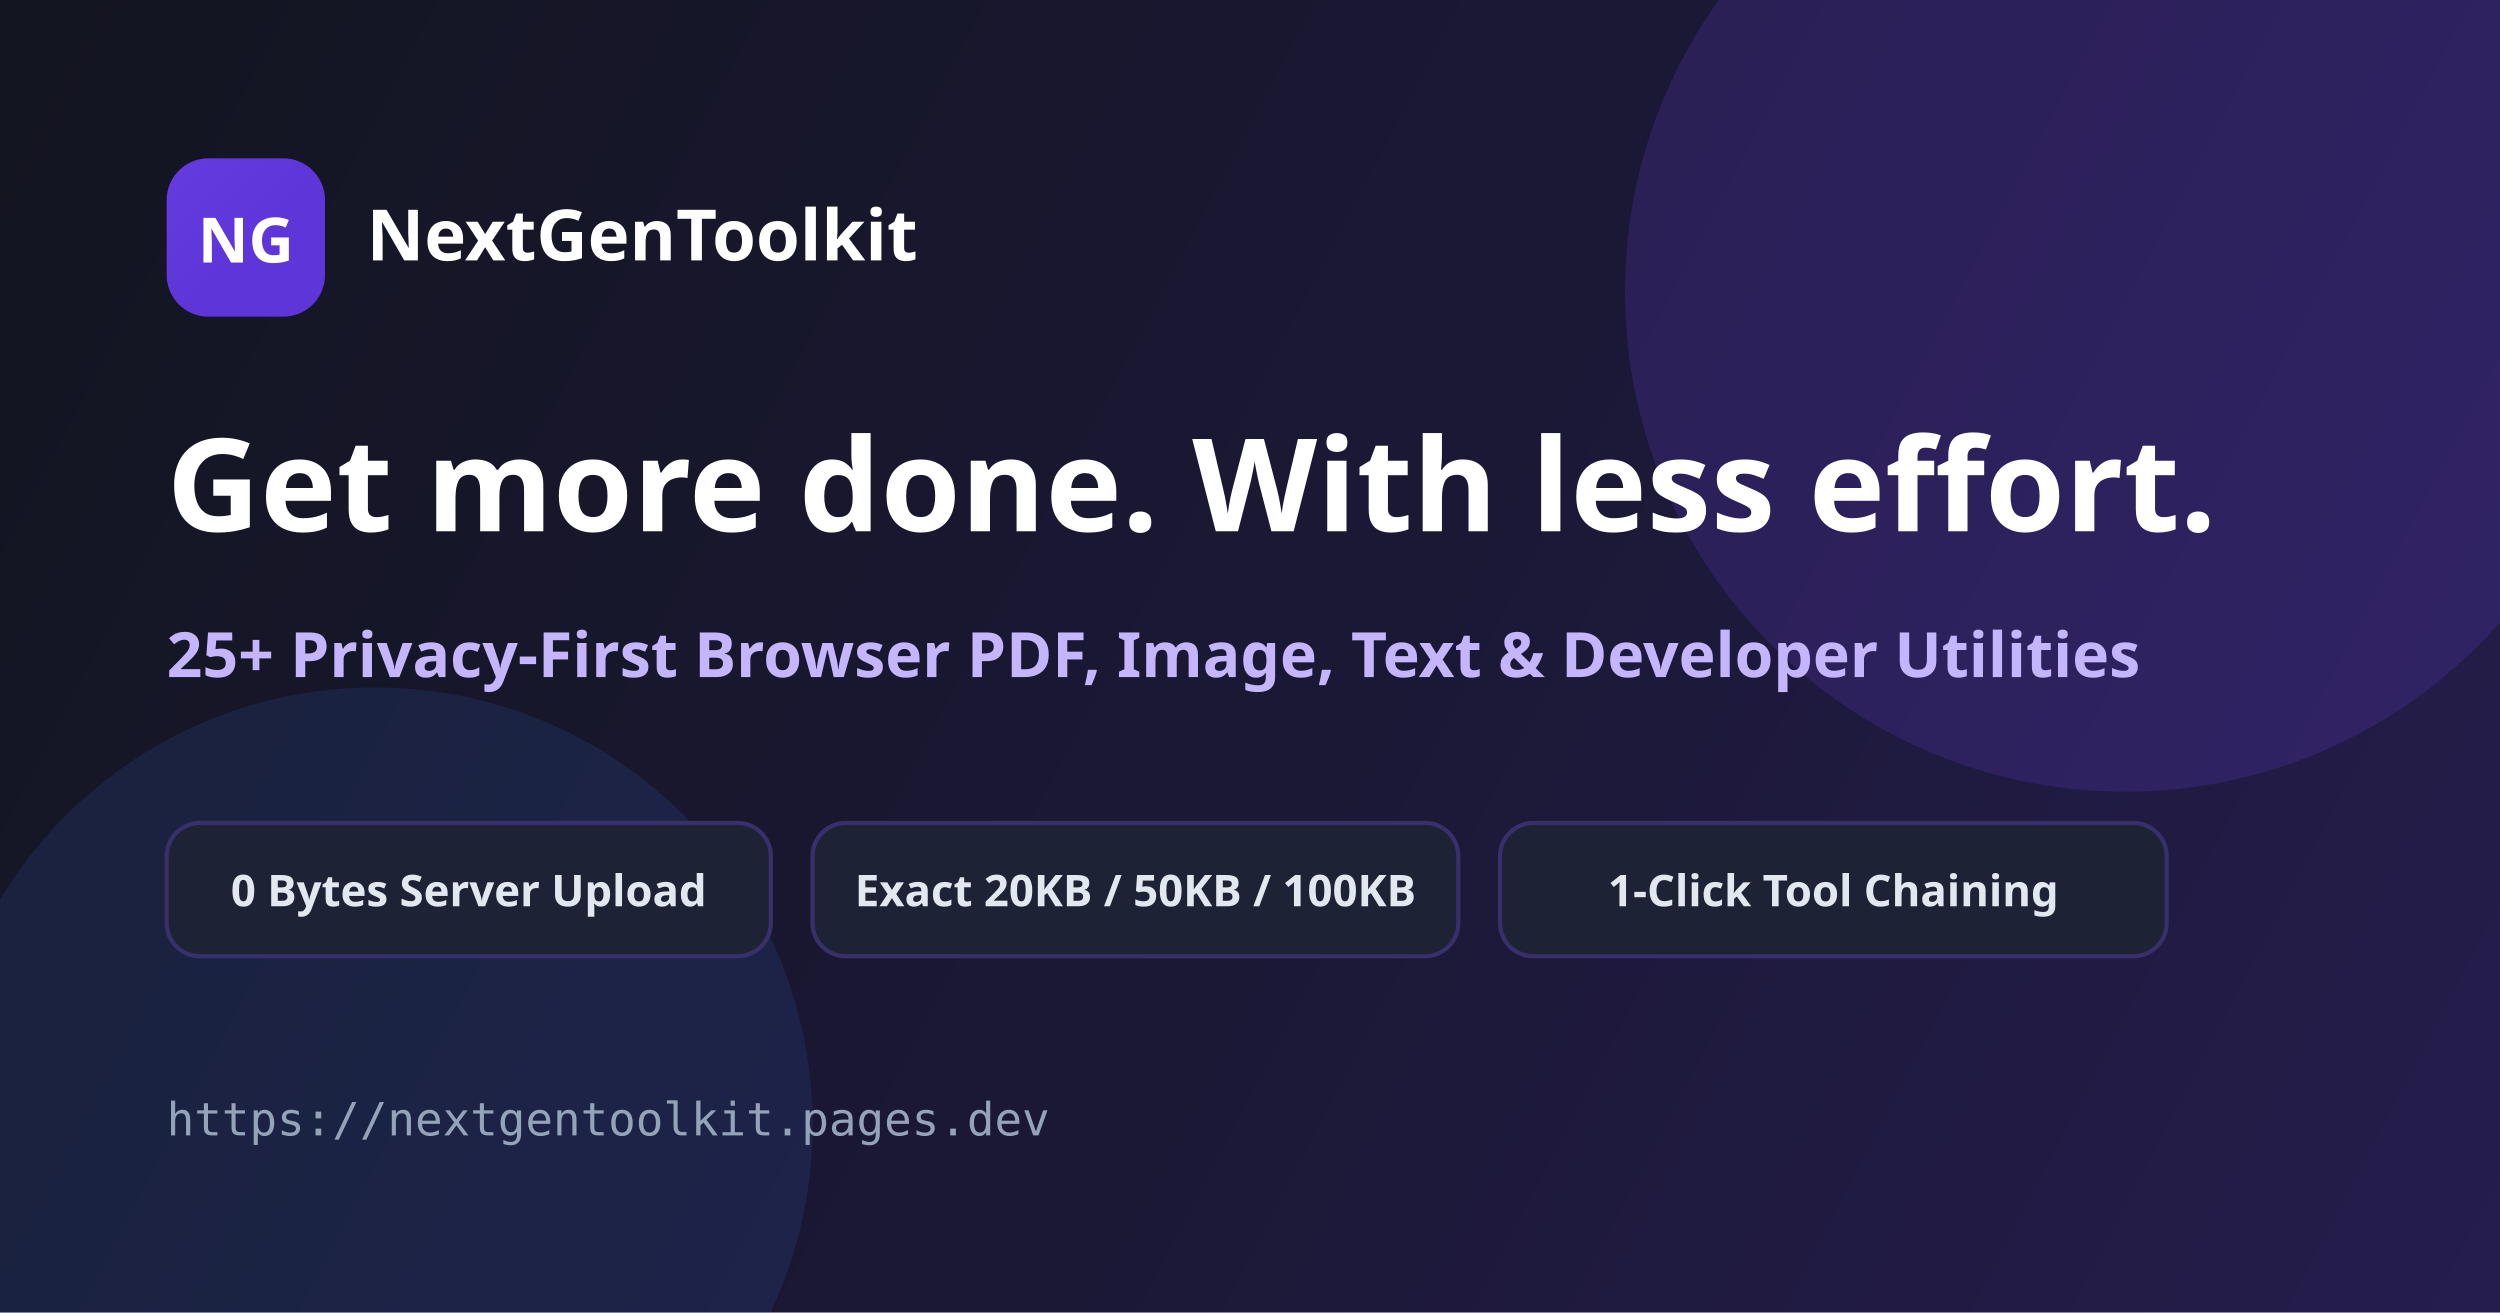
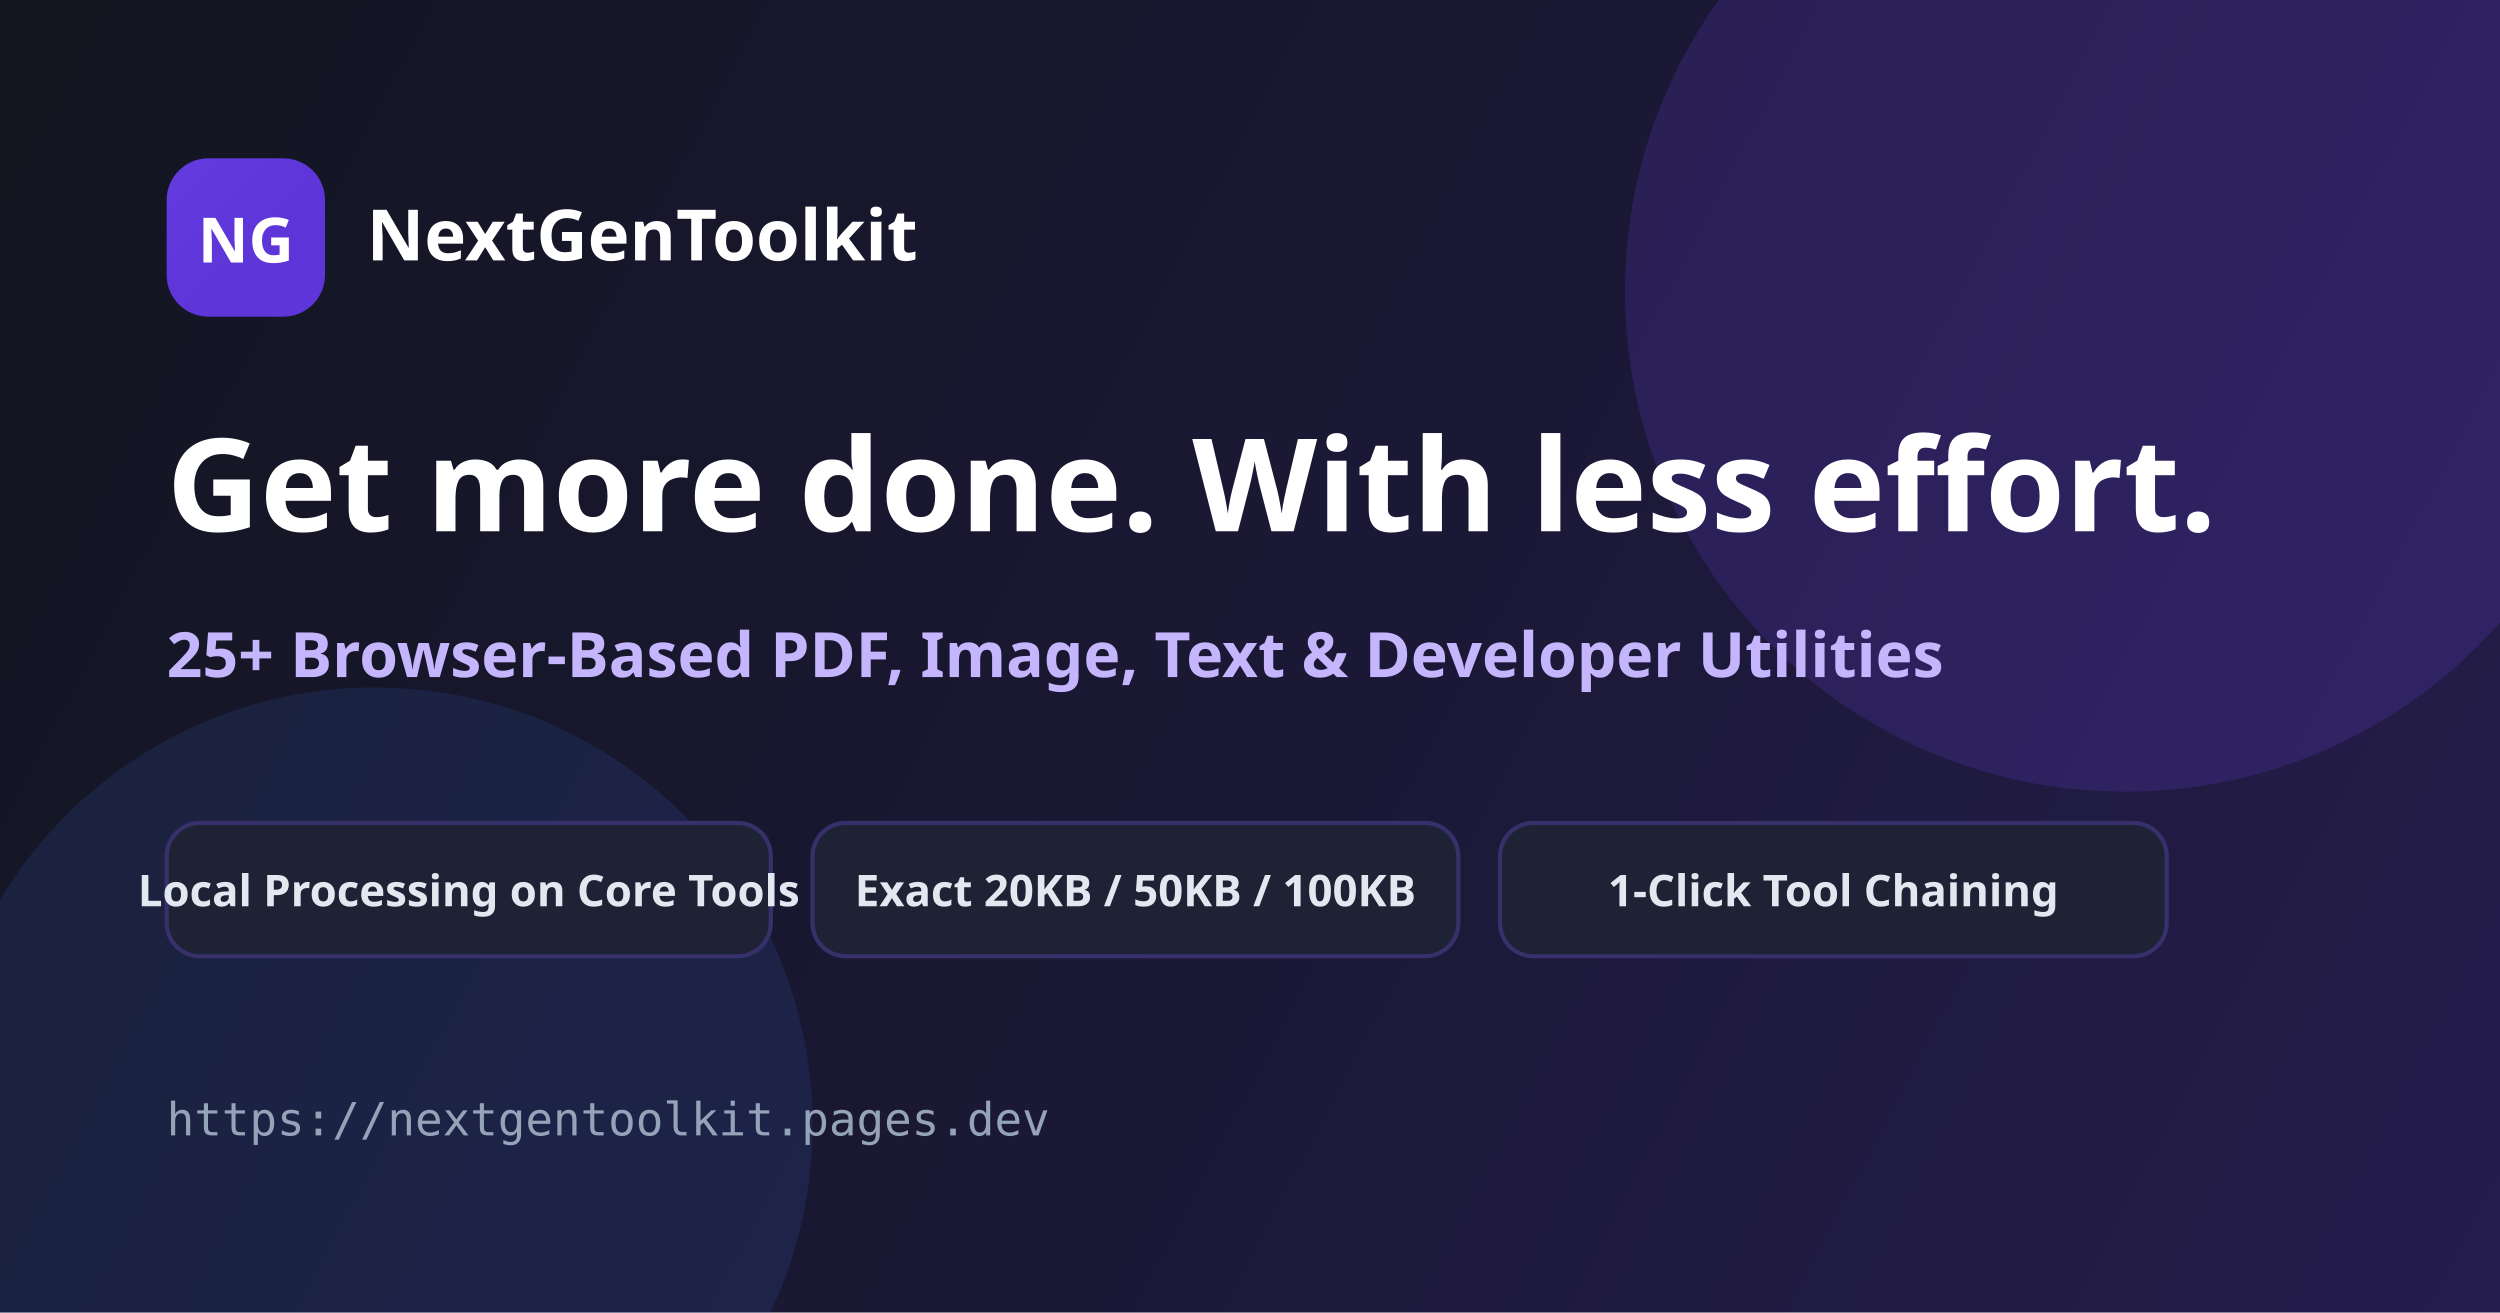
<svg xmlns="http://www.w3.org/2000/svg" viewBox="0 0 1200 630" width="1200" height="630" fill="none">
  <defs>
    <linearGradient id="bg" x1="0" y1="0" x2="1200" y2="630" gradientUnits="userSpaceOnUse">
      <stop offset="0%" stop-color="#131520" />
      <stop offset="55%" stop-color="#1B1836" />
      <stop offset="100%" stop-color="#251D4D" />
    </linearGradient>
    <linearGradient id="badge" x1="0" y1="0" x2="120" y2="120" gradientUnits="userSpaceOnUse">
      <stop offset="0%" stop-color="#7047EB" />
      <stop offset="100%" stop-color="#5E35D9" />
    </linearGradient>
  </defs>
  <rect width="1200" height="630" fill="url(#bg)" />
  <circle cx="1020" cy="140" r="240" fill="#7047EB" fill-opacity="0.18" />
  <circle cx="180" cy="540" r="210" fill="#3B82F6" fill-opacity="0.12" />
  <rect x="80" y="76" width="76" height="76" rx="20" fill="url(#badge)" />
  <text x="118" y="126" text-anchor="middle" fill="#FFFFFF" font-family="system-ui, sans-serif" font-size="30" font-weight="800">NG</text>
  <text x="176" y="125" fill="#FFFFFF" font-family="system-ui, sans-serif" font-size="34" font-weight="800">NextGenToolkit</text>
  <text x="80" y="255" fill="#FFFFFF" font-family="system-ui, sans-serif" font-size="62" font-weight="800">Get more done. With less effort.</text>
-   <text x="80" y="325" fill="#C4B5FD" font-family="system-ui, sans-serif" font-size="30" font-weight="600">25+ Privacy-First Browser PDF, Image, Text &amp; Developer Utilities</text>
+   <text x="80" y="325" fill="#C4B5FD" font-family="system-ui, sans-serif" font-size="30" font-weight="600">25+ Browser-Based PDF, Image, Text &amp; Developer Utilities</text>
  <g transform="translate(80, 395)">
    <rect width="290" height="64" rx="16" fill="#1E2235" stroke="#37306B" stroke-width="2" />
-     <text x="145" y="40" text-anchor="middle" fill="#E2E8F0" font-family="system-ui, sans-serif" font-size="21" font-weight="700">0 Bytes Server Upload</text>
+     <text x="145" y="40" text-anchor="middle" fill="#E2E8F0" font-family="system-ui, sans-serif" font-size="21" font-weight="700">Local Processing on Core Tools</text>
  </g>
  <g transform="translate(390, 395)">
    <rect width="310" height="64" rx="16" fill="#1E2235" stroke="#37306B" stroke-width="2" />
    <text x="155" y="40" text-anchor="middle" fill="#E2E8F0" font-family="system-ui, sans-serif" font-size="21" font-weight="700">Exact 20KB / 50KB / 100KB</text>
  </g>
  <g transform="translate(720, 395)">
    <rect width="320" height="64" rx="16" fill="#1E2235" stroke="#37306B" stroke-width="2" />
    <text x="160" y="40" text-anchor="middle" fill="#E2E8F0" font-family="system-ui, sans-serif" font-size="21" font-weight="700">1-Click Tool Chaining</text>
  </g>
  <text x="80" y="545" fill="#94A3B8" font-family="monospace" font-size="22">https://nextgentoolkit.pages.dev</text>
</svg>
